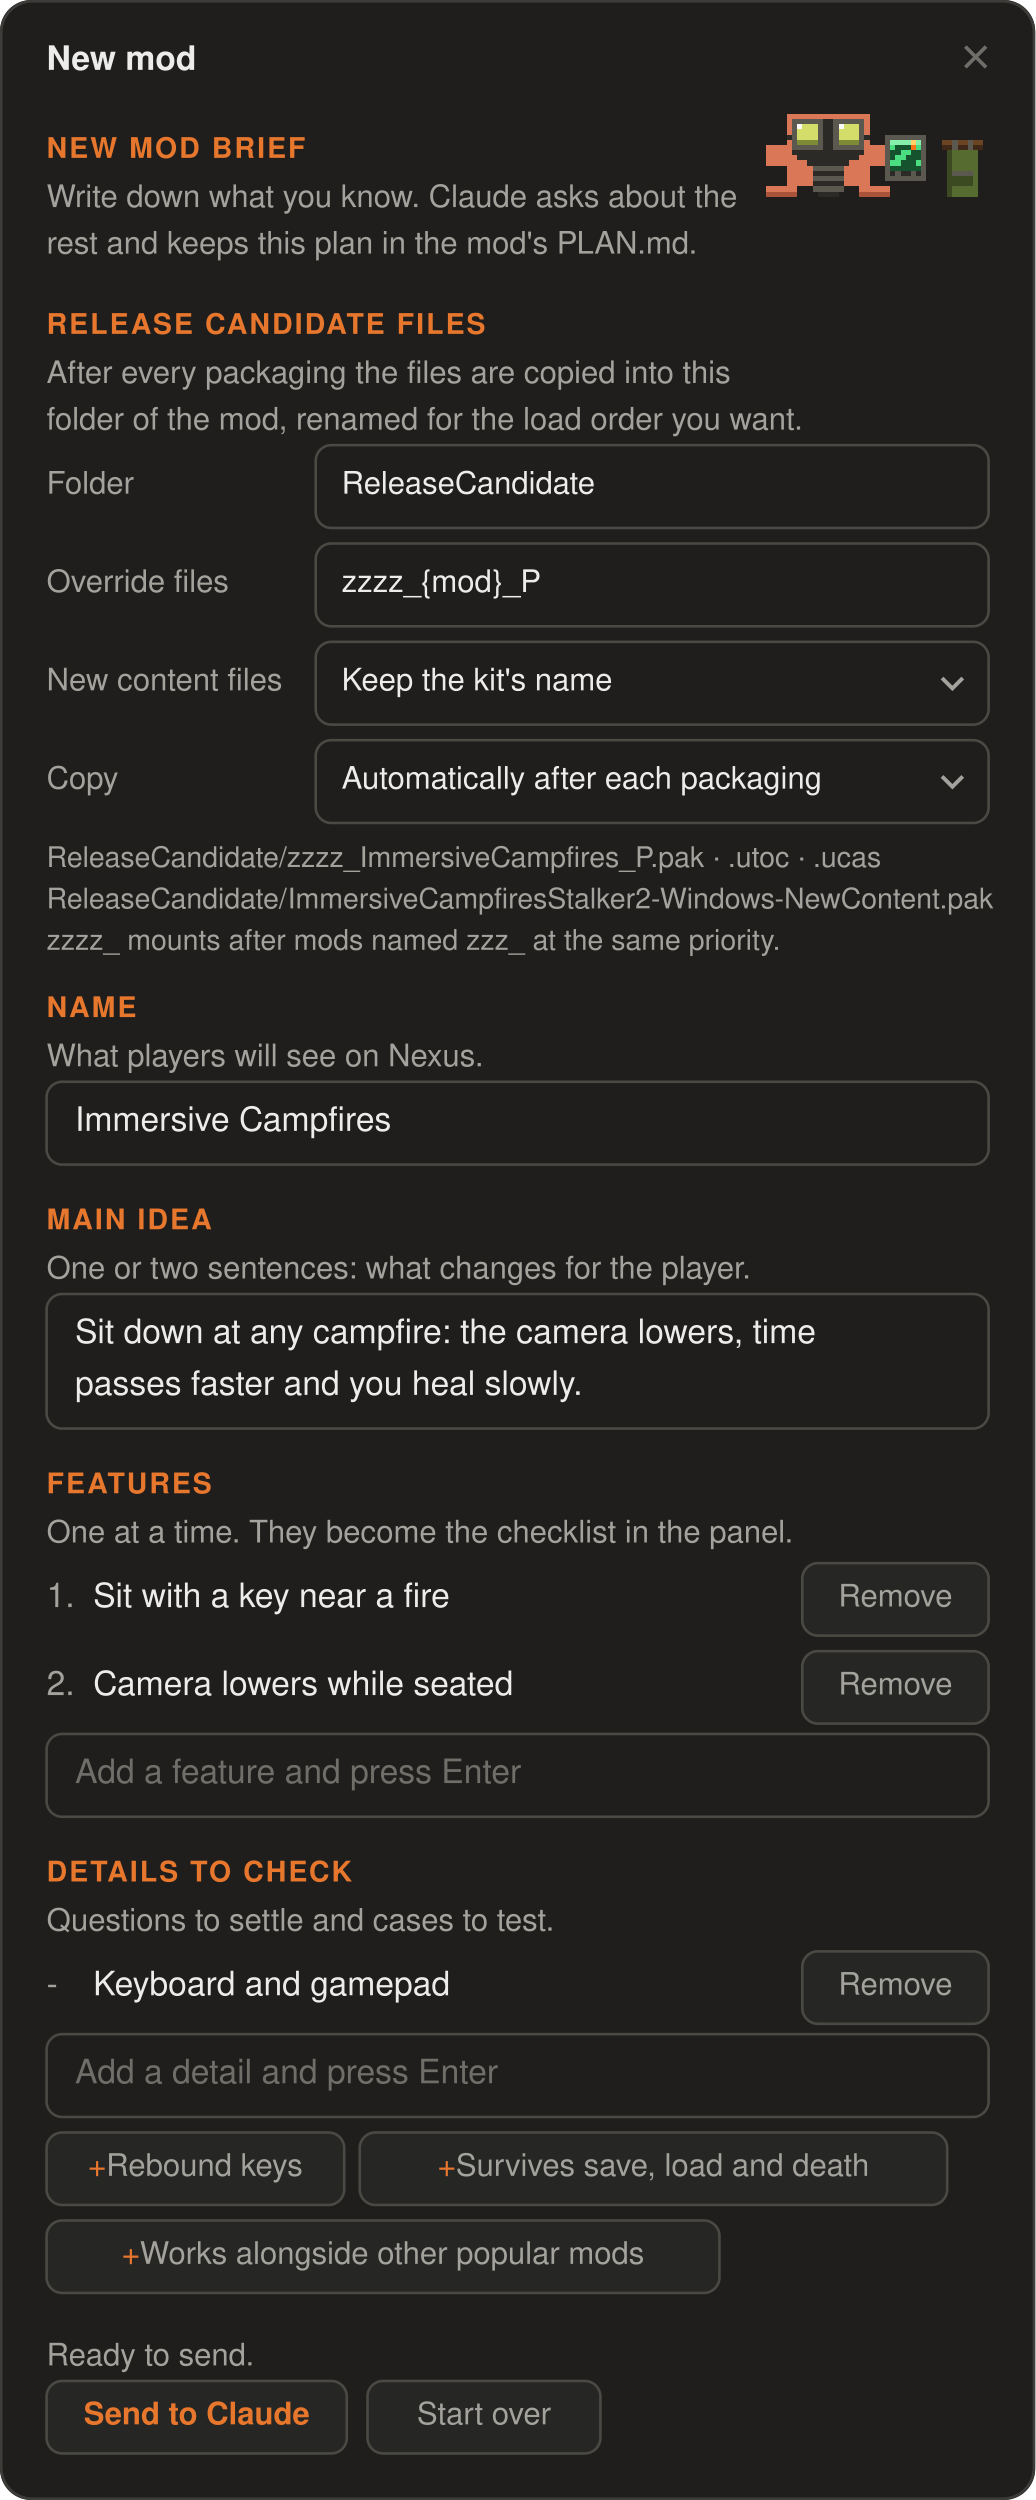
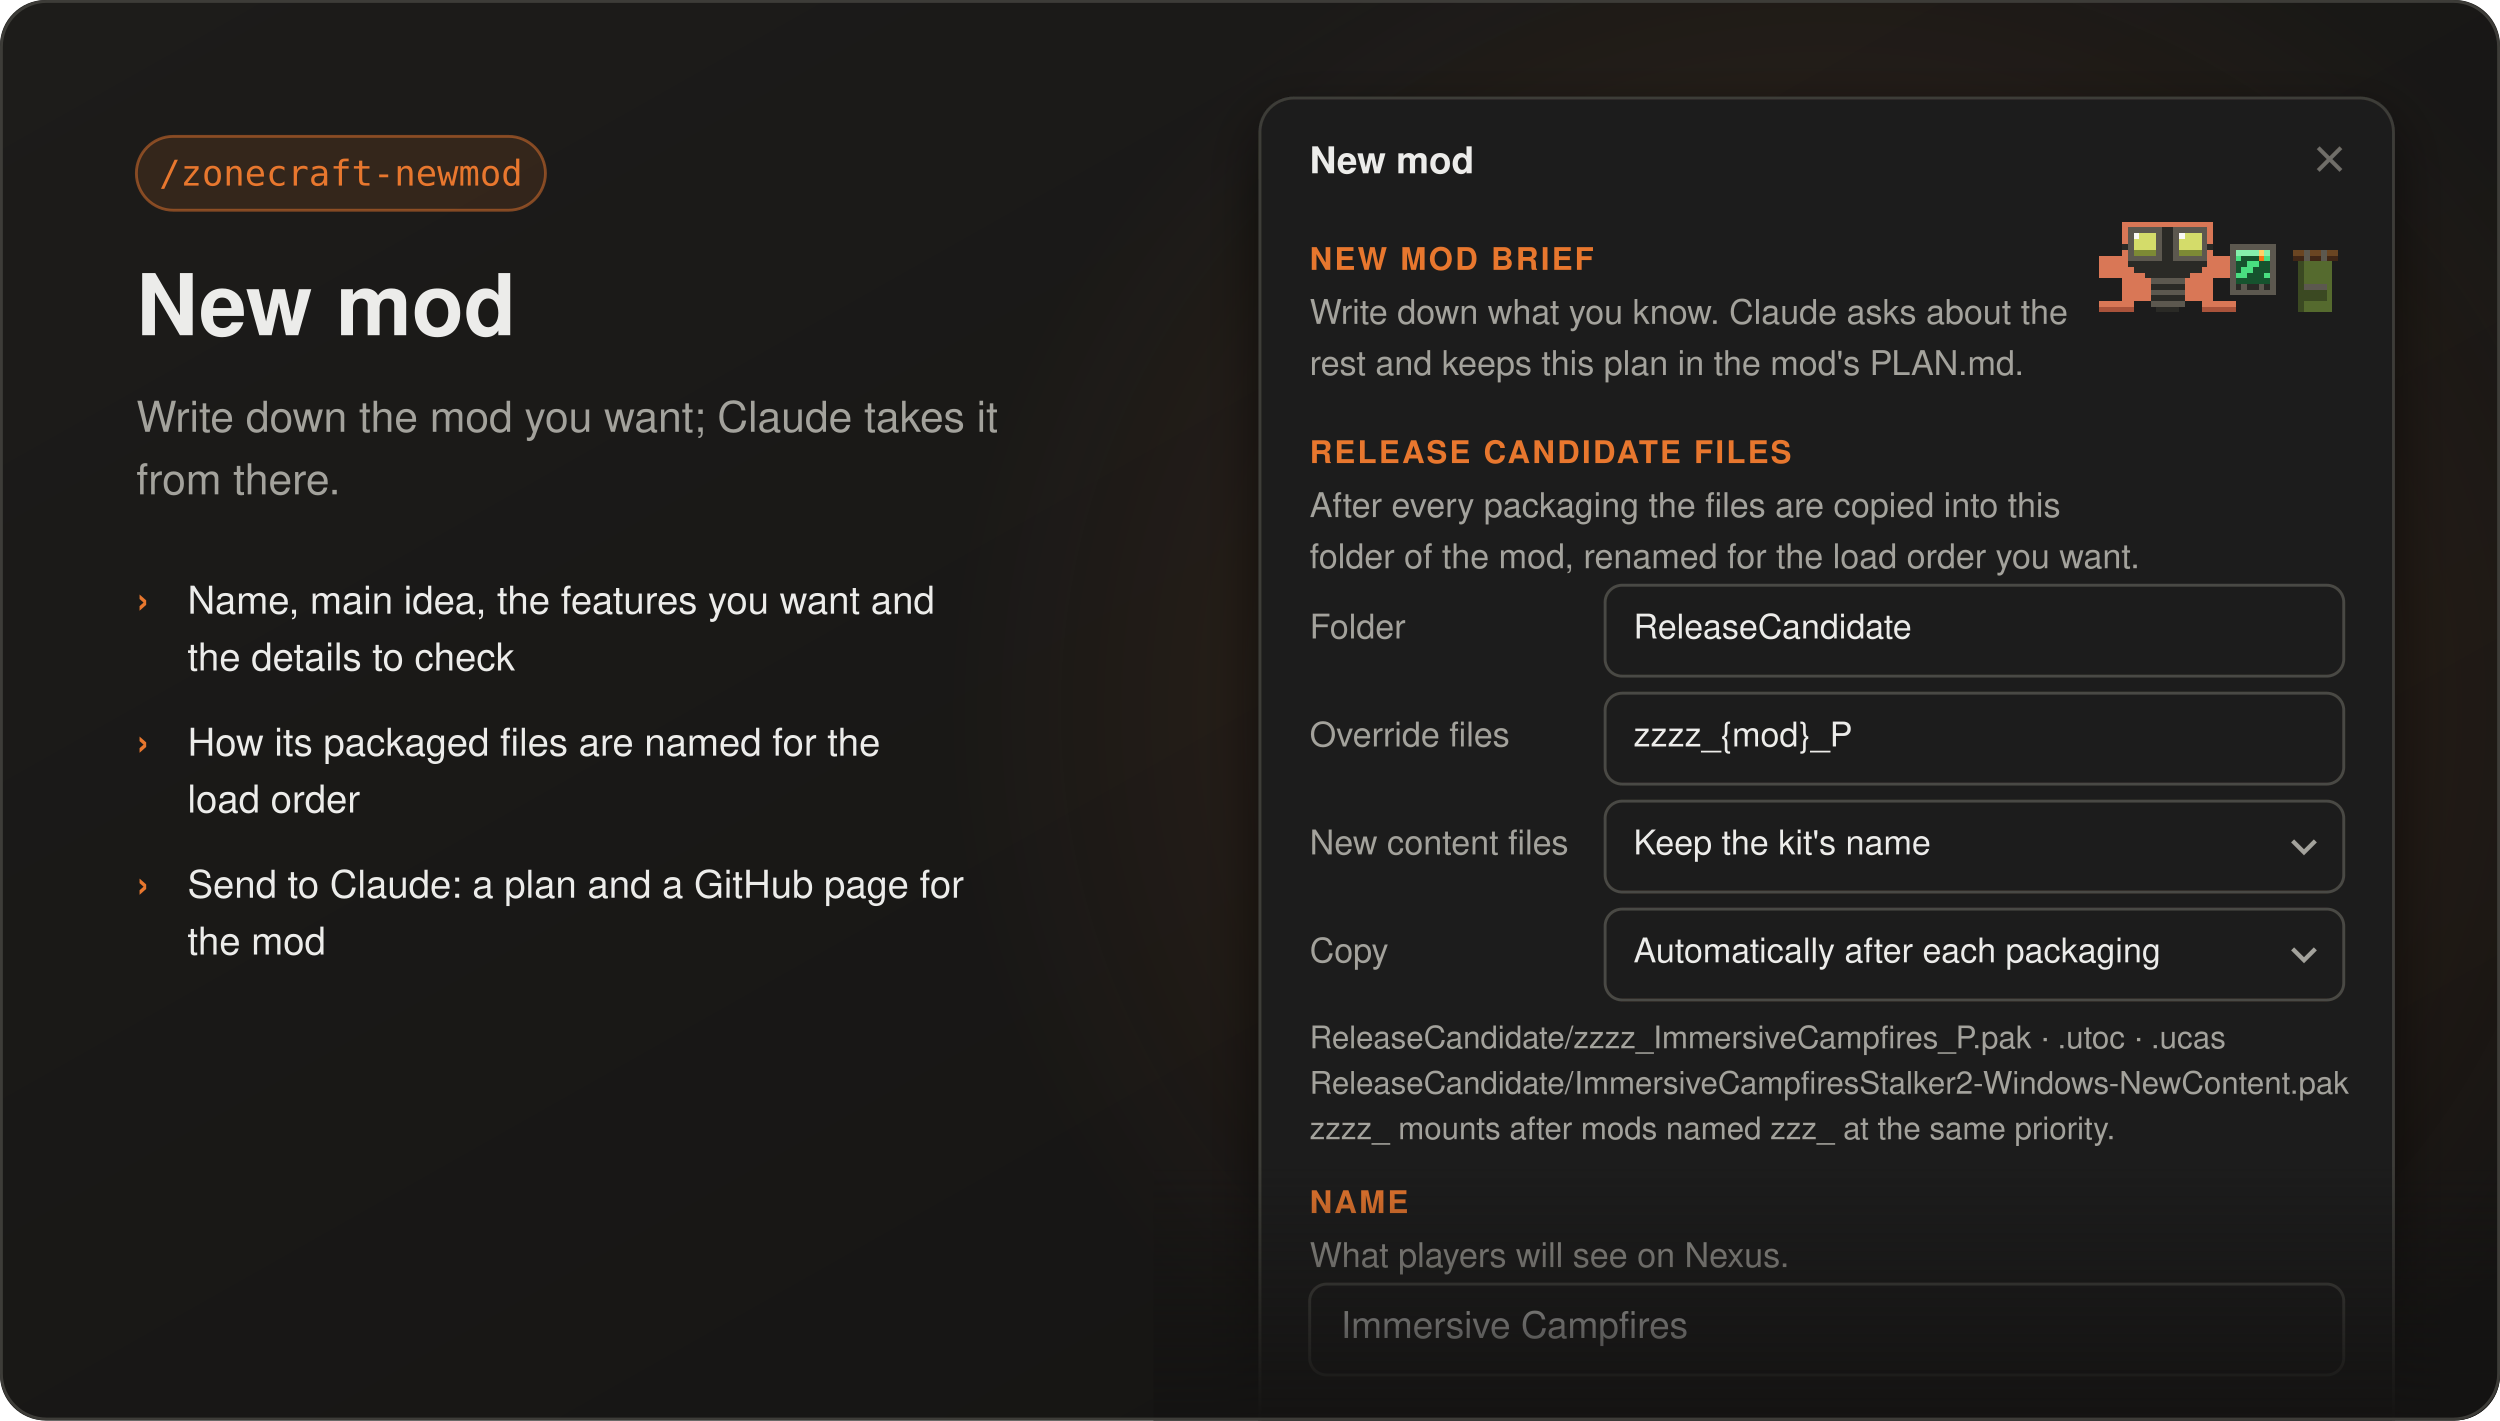
- <svg xmlns="http://www.w3.org/2000/svg" width="400" height="966" viewBox="0 0 400 966" font-family="Segoe UI, -apple-system, BlinkMacSystemFont, Helvetica, Arial, sans-serif" role="img">
-   <rect width="400" height="966" rx="12" fill="#1f1e1d" />
-   <rect x="0.5" y="0.5" width="399" height="965" rx="12" fill="none" stroke="#3d3c38" />
-   <text x="18" y="27" font-size="13" font-weight="600" fill="#ececea">New mod</text>
-   <path d="M373 18 l8 8 M381 18 l-8 8" stroke="#6f6e69" stroke-width="1.4" />
-   <text x="18" y="61" font-size="11" fill="#e8772e" font-weight="600" letter-spacing="0.8">NEW MOD BRIEF</text>
-   <text x="18" y="80" font-size="12" fill="#a3a29c" font-weight="400">Write down what you know. Claude asks about the</text>
-   <text x="18" y="98" font-size="12" fill="#a3a29c" font-weight="400">rest and keeps this plan in the mod's PLAN.md.</text>
-   <text x="18" y="129" font-size="11" fill="#e8772e" font-weight="600" letter-spacing="0.8">RELEASE CANDIDATE FILES</text>
-   <text x="18" y="148" font-size="12" fill="#a3a29c" font-weight="400">After every packaging the files are copied into this</text>
-   <text x="18" y="166" font-size="12" fill="#a3a29c" font-weight="400">folder of the mod, renamed for the load order you want.</text>
-   <text x="18" y="188" font-size="12" fill="#a3a29c" dominant-baseline="central">Folder</text>
-   <rect x="122" y="172" width="260" height="32" rx="6" fill="#1f1e1d" stroke="#4a4944" />
-   <text x="132" y="188" font-size="12" fill="#ececea" dominant-baseline="central">ReleaseCandidate</text>
-   <text x="18" y="226" font-size="12" fill="#a3a29c" dominant-baseline="central">Override files</text>
-   <rect x="122" y="210" width="260" height="32" rx="6" fill="#1f1e1d" stroke="#4a4944" />
-   <text x="132" y="226" font-size="12" fill="#ececea" dominant-baseline="central">zzzz_{mod}_P</text>
-   <text x="18" y="264" font-size="12" fill="#a3a29c" dominant-baseline="central">New content files</text>
-   <rect x="122" y="248" width="260" height="32" rx="6" fill="#1f1e1d" stroke="#4a4944" />
-   <text x="132" y="264" font-size="12" fill="#ececea" dominant-baseline="central">Keep the kit's name</text>
-   <path d="M364 262 l4 4 l4 -4" fill="none" stroke="#a3a29c" stroke-width="1.5" />
-   <text x="18" y="302" font-size="12" fill="#a3a29c" dominant-baseline="central">Copy</text>
-   <rect x="122" y="286" width="260" height="32" rx="6" fill="#1f1e1d" stroke="#4a4944" />
-   <text x="132" y="302" font-size="12" fill="#ececea" dominant-baseline="central">Automatically after each packaging</text>
-   <path d="M364 300 l4 4 l4 -4" fill="none" stroke="#a3a29c" stroke-width="1.5" />
-   <text x="18" y="335" font-size="11" fill="#a3a29c" font-weight="400">ReleaseCandidate/zzzz_ImmersiveCampfires_P.pak · .utoc · .ucas</text>
-   <text x="18" y="351" font-size="11" fill="#a3a29c" font-weight="400">ReleaseCandidate/ImmersiveCampfiresStalker2-Windows-NewContent.pak</text>
-   <text x="18" y="367" font-size="11" fill="#a3a29c" font-weight="400">zzzz_ mounts after mods named zzz_ at the same priority.</text>
-   <text x="18" y="393" font-size="11" fill="#e8772e" font-weight="600" letter-spacing="0.8">NAME</text>
-   <text x="18" y="412" font-size="12" fill="#a3a29c" font-weight="400">What players will see on Nexus.</text>
-   <rect x="18" y="418" width="364" height="32" rx="6" fill="#1f1e1d" stroke="#4a4944" />
-   <text x="29" y="434" font-size="13" fill="#ececea" dominant-baseline="central">Immersive Campfires</text>
-   <text x="18" y="475" font-size="11" fill="#e8772e" font-weight="600" letter-spacing="0.8">MAIN IDEA</text>
-   <text x="18" y="494" font-size="12" fill="#a3a29c" font-weight="400">One or two sentences: what changes for the player.</text>
-   <rect x="18" y="500" width="364" height="52" rx="6" fill="#1f1e1d" stroke="#4a4944" />
-   <text x="29" y="516" font-size="13" fill="#ececea" dominant-baseline="central">Sit down at any campfire: the camera lowers, time</text>
-   <text x="29" y="536" font-size="13" fill="#ececea" dominant-baseline="central">passes faster and you heal slowly.</text>
-   <text x="18" y="577" font-size="11" fill="#e8772e" font-weight="600" letter-spacing="0.8">FEATURES</text>
-   <text x="18" y="596" font-size="12" fill="#a3a29c" font-weight="400">One at a time. They become the checklist in the panel.</text>
-   <text x="18" y="618" font-size="13" fill="#a3a29c" dominant-baseline="central">1.</text>
-   <text x="36" y="618" font-size="13" fill="#ececea" dominant-baseline="central">Sit with a key near a fire</text>
-   <rect x="310" y="604" width="72" height="28" rx="6" fill="#262624" stroke="#4a4944" />
-   <text x="346.0" y="618" font-size="12" fill="#a3a29c" font-weight="400" text-anchor="middle" dominant-baseline="central">Remove</text>
-   <text x="18" y="652" font-size="13" fill="#a3a29c" dominant-baseline="central">2.</text>
-   <text x="36" y="652" font-size="13" fill="#ececea" dominant-baseline="central">Camera lowers while seated</text>
-   <rect x="310" y="638" width="72" height="28" rx="6" fill="#262624" stroke="#4a4944" />
-   <text x="346.0" y="652" font-size="12" fill="#a3a29c" font-weight="400" text-anchor="middle" dominant-baseline="central">Remove</text>
-   <rect x="18" y="670" width="364" height="32" rx="6" fill="#1f1e1d" stroke="#4a4944" />
-   <text x="29" y="686" font-size="13" fill="#6f6e69" dominant-baseline="central">Add a feature and press Enter</text>
-   <text x="18" y="727" font-size="11" fill="#e8772e" font-weight="600" letter-spacing="0.8">DETAILS TO CHECK</text>
-   <text x="18" y="746" font-size="12" fill="#a3a29c" font-weight="400">Questions to settle and cases to test.</text>
-   <text x="18" y="768" font-size="13" fill="#a3a29c" dominant-baseline="central">-</text>
-   <text x="36" y="768" font-size="13" fill="#ececea" dominant-baseline="central">Keyboard and gamepad</text>
-   <rect x="310" y="754" width="72" height="28" rx="6" fill="#262624" stroke="#4a4944" />
-   <text x="346.0" y="768" font-size="12" fill="#a3a29c" font-weight="400" text-anchor="middle" dominant-baseline="central">Remove</text>
-   <rect x="18" y="786" width="364" height="32" rx="6" fill="#1f1e1d" stroke="#4a4944" />
-   <text x="29" y="802" font-size="13" fill="#6f6e69" dominant-baseline="central">Add a detail and press Enter</text>
-   <rect x="18" y="824" width="115" height="28" rx="6" fill="#262624" stroke="#4a4944" />
-   <text x="75.5" y="838" font-size="12" fill="#a3a29c" text-anchor="middle" dominant-baseline="central">
-     <tspan fill="#e8772e">+ </tspan>Rebound keys</text>
-   <rect x="139" y="824" width="227" height="28" rx="6" fill="#262624" stroke="#4a4944" />
-   <text x="252.5" y="838" font-size="12" fill="#a3a29c" text-anchor="middle" dominant-baseline="central">
-     <tspan fill="#e8772e">+ </tspan>Survives save, load and death</text>
-   <rect x="18" y="858" width="260" height="28" rx="6" fill="#262624" stroke="#4a4944" />
-   <text x="148.0" y="872" font-size="12" fill="#a3a29c" text-anchor="middle" dominant-baseline="central">
-     <tspan fill="#e8772e">+ </tspan>Works alongside other popular mods</text>
-   <text x="18" y="914" font-size="12" fill="#a3a29c" font-weight="400">Ready to send.</text>
-   <rect x="18" y="920" width="116" height="28" rx="6" fill="#262624" stroke="#4a4944" />
-   <text x="76.0" y="934" font-size="12" fill="#e8772e" font-weight="600" text-anchor="middle" dominant-baseline="central">Send to Claude</text>
-   <rect x="142" y="920" width="90" height="28" rx="6" fill="#262624" stroke="#4a4944" />
-   <text x="187.0" y="934" font-size="12" fill="#a3a29c" font-weight="400" text-anchor="middle" dominant-baseline="central">Start over</text>
-   <g transform="translate(292 44) scale(2)" shape-rendering="crispEdges">
-     <rect x="6" y="0" width="16" height="1" fill="#d97757" />
-     <rect x="6" y="1" width="1" height="1" fill="#d97757" />
-     <rect x="7" y="1" width="6" height="1" fill="#5b5850" />
-     <rect x="13" y="1" width="2" height="1" fill="#2b2a27" />
-     <rect x="15" y="1" width="6" height="1" fill="#5b5850" />
-     <rect x="21" y="1" width="1" height="1" fill="#d97757" />
-     <rect x="6" y="2" width="1" height="1" fill="#d97757" />
-     <rect x="7" y="2" width="1" height="1" fill="#5b5850" />
-     <rect x="8" y="2" width="1" height="1" fill="#faf9f5" />
-     <rect x="9" y="2" width="3" height="1" fill="#d4dc6a" />
-     <rect x="12" y="2" width="1" height="1" fill="#5b5850" />
-     <rect x="13" y="2" width="2" height="1" fill="#2b2a27" />
-     <rect x="15" y="2" width="1" height="1" fill="#5b5850" />
-     <rect x="16" y="2" width="1" height="1" fill="#faf9f5" />
-     <rect x="17" y="2" width="3" height="1" fill="#d4dc6a" />
-     <rect x="20" y="2" width="1" height="1" fill="#5b5850" />
-     <rect x="21" y="2" width="1" height="1" fill="#d97757" />
-     <rect x="6" y="3" width="1" height="1" fill="#d97757" />
-     <rect x="7" y="3" width="1" height="1" fill="#5b5850" />
-     <rect x="8" y="3" width="4" height="1" fill="#d4dc6a" />
-     <rect x="12" y="3" width="1" height="1" fill="#5b5850" />
-     <rect x="13" y="3" width="2" height="1" fill="#2b2a27" />
-     <rect x="15" y="3" width="1" height="1" fill="#5b5850" />
-     <rect x="16" y="3" width="4" height="1" fill="#d4dc6a" />
-     <rect x="20" y="3" width="1" height="1" fill="#5b5850" />
-     <rect x="21" y="3" width="1" height="1" fill="#d97757" />
-     <rect x="6" y="4" width="1" height="1" fill="#2b2a27" />
-     <rect x="7" y="4" width="1" height="1" fill="#5b5850" />
-     <rect x="8" y="4" width="4" height="1" fill="#d4dc6a" />
-     <rect x="12" y="4" width="1" height="1" fill="#5b5850" />
-     <rect x="13" y="4" width="2" height="1" fill="#2b2a27" />
-     <rect x="15" y="4" width="1" height="1" fill="#5b5850" />
-     <rect x="16" y="4" width="4" height="1" fill="#d4dc6a" />
-     <rect x="20" y="4" width="1" height="1" fill="#5b5850" />
-     <rect x="21" y="4" width="1" height="1" fill="#2b2a27" />
-     <rect x="25" y="4" width="8" height="1" fill="#5b5850" />
-     <rect x="6" y="5" width="1" height="1" fill="#d97757" />
-     <rect x="7" y="5" width="1" height="1" fill="#5b5850" />
-     <rect x="8" y="5" width="4" height="1" fill="#7d8a36" />
-     <rect x="12" y="5" width="1" height="1" fill="#5b5850" />
-     <rect x="13" y="5" width="2" height="1" fill="#2b2a27" />
-     <rect x="15" y="5" width="1" height="1" fill="#5b5850" />
-     <rect x="16" y="5" width="4" height="1" fill="#7d8a36" />
-     <rect x="20" y="5" width="1" height="1" fill="#5b5850" />
-     <rect x="21" y="5" width="1" height="1" fill="#d97757" />
-     <rect x="25" y="5" width="1" height="1" fill="#5b5850" />
-     <rect x="32" y="5" width="1" height="1" fill="#5b5850" />
-     <rect x="36" y="5" width="2" height="1" fill="#6b4423" />
-     <rect x="38" y="5" width="1" height="1" fill="#5b5850" />
-     <rect x="39" y="5" width="2" height="1" fill="#6b4423" />
-     <rect x="41" y="5" width="1" height="1" fill="#5b5850" />
-     <rect x="42" y="5" width="2" height="1" fill="#6b4423" />
-     <rect x="2" y="6" width="5" height="1" fill="#d97757" />
-     <rect x="7" y="6" width="6" height="1" fill="#5b5850" />
-     <rect x="13" y="6" width="2" height="1" fill="#2b2a27" />
-     <rect x="15" y="6" width="6" height="1" fill="#5b5850" />
-     <rect x="21" y="6" width="4" height="1" fill="#d97757" />
-     <rect x="25" y="6" width="1" height="1" fill="#5b5850" />
-     <rect x="26" y="6" width="1" height="1" fill="#4ade80" />
-     <rect x="27" y="6" width="3" height="1" fill="#14532d" />
-     <rect x="31" y="6" width="1" height="1" fill="#4ade80" />
-     <rect x="32" y="6" width="1" height="1" fill="#5b5850" />
-     <rect x="36" y="6" width="2" height="1" fill="#3f2817" />
-     <rect x="38" y="6" width="1" height="1" fill="#5b5850" />
-     <rect x="39" y="6" width="2" height="1" fill="#3f2817" />
-     <rect x="41" y="6" width="1" height="1" fill="#5b5850" />
-     <rect x="42" y="6" width="2" height="1" fill="#3f2817" />
-     <rect x="2" y="7" width="5" height="1" fill="#d97757" />
-     <rect x="7" y="7" width="14" height="1" fill="#2b2a27" />
-     <rect x="21" y="7" width="4" height="1" fill="#d97757" />
-     <rect x="25" y="7" width="1" height="1" fill="#5b5850" />
-     <rect x="32" y="7" width="1" height="1" fill="#5b5850" />
-     <rect x="37" y="7" width="1" height="1" fill="#3b4a20" />
-     <rect x="38" y="7" width="5" height="1" fill="#556b2f" />
-     <rect x="2" y="8" width="6" height="1" fill="#d97757" />
-     <rect x="8" y="8" width="12" height="1" fill="#2b2a27" />
-     <rect x="20" y="8" width="5" height="1" fill="#d97757" />
-     <rect x="25" y="8" width="1" height="1" fill="#5b5850" />
-     <rect x="26" y="8" width="1" height="1" fill="#14532d" />
-     <rect x="27" y="8" width="2" height="1" fill="#4ade80" />
-     <rect x="29" y="8" width="3" height="1" fill="#14532d" />
-     <rect x="32" y="8" width="1" height="1" fill="#5b5850" />
-     <rect x="37" y="8" width="1" height="1" fill="#3b4a20" />
-     <rect x="38" y="8" width="5" height="1" fill="#556b2f" />
-     <rect x="2" y="9" width="8" height="1" fill="#d97757" />
-     <rect x="10" y="9" width="8" height="1" fill="#2b2a27" />
-     <rect x="18" y="9" width="7" height="1" fill="#d97757" />
-     <rect x="25" y="9" width="1" height="1" fill="#5b5850" />
-     <rect x="32" y="9" width="1" height="1" fill="#5b5850" />
-     <rect x="37" y="9" width="1" height="1" fill="#3b4a20" />
-     <rect x="38" y="9" width="5" height="1" fill="#556b2f" />
-     <rect x="6" y="10" width="5" height="1" fill="#d97757" />
-     <rect x="11" y="10" width="6" height="1" fill="#5b5850" />
-     <rect x="17" y="10" width="5" height="1" fill="#d97757" />
-     <rect x="25" y="10" width="1" height="1" fill="#5b5850" />
-     <rect x="26" y="10" width="6" height="1" fill="#14532d" />
-     <rect x="32" y="10" width="1" height="1" fill="#5b5850" />
-     <rect x="37" y="10" width="1" height="1" fill="#3b4a20" />
-     <rect x="38" y="10" width="5" height="1" fill="#556b2f" />
-     <rect x="6" y="11" width="5" height="1" fill="#d97757" />
-     <rect x="11" y="11" width="6" height="1" fill="#2b2a27" />
-     <rect x="17" y="11" width="5" height="1" fill="#d97757" />
-     <rect x="25" y="11" width="1" height="1" fill="#5b5850" />
-     <rect x="26" y="11" width="1" height="1" fill="#2b2a27" />
-     <rect x="27" y="11" width="1" height="1" fill="#5b5850" />
-     <rect x="28" y="11" width="2" height="1" fill="#2b2a27" />
-     <rect x="30" y="11" width="1" height="1" fill="#5b5850" />
-     <rect x="31" y="11" width="1" height="1" fill="#2b2a27" />
-     <rect x="32" y="11" width="1" height="1" fill="#5b5850" />
-     <rect x="37" y="11" width="1" height="1" fill="#3b4a20" />
-     <rect x="38" y="11" width="4" height="1" fill="#5b5850" />
-     <rect x="42" y="11" width="1" height="1" fill="#556b2f" />
-     <rect x="6" y="12" width="5" height="1" fill="#d97757" />
-     <rect x="11" y="12" width="6" height="1" fill="#5b5850" />
-     <rect x="17" y="12" width="5" height="1" fill="#d97757" />
-     <rect x="25" y="12" width="8" height="1" fill="#5b5850" />
-     <rect x="37" y="12" width="5" height="1" fill="#3b4a20" />
-     <rect x="42" y="12" width="1" height="1" fill="#556b2f" />
-     <rect x="6" y="13" width="5" height="1" fill="#d97757" />
-     <rect x="11" y="13" width="6" height="1" fill="#2b2a27" />
-     <rect x="17" y="13" width="5" height="1" fill="#d97757" />
-     <rect x="37" y="13" width="5" height="1" fill="#3b4a20" />
-     <rect x="42" y="13" width="1" height="1" fill="#556b2f" />
-     <rect x="2" y="14" width="6" height="1" fill="#d97757" />
-     <rect x="11" y="14" width="6" height="1" fill="#5b5850" />
-     <rect x="20" y="14" width="6" height="1" fill="#d97757" />
-     <rect x="37" y="14" width="1" height="1" fill="#3b4a20" />
-     <rect x="38" y="14" width="5" height="1" fill="#556b2f" />
-     <rect x="2" y="15" width="6" height="1" fill="#a9533a" />
-     <rect x="12" y="15" width="4" height="1" fill="#2b2a27" />
-     <rect x="20" y="15" width="6" height="1" fill="#a9533a" />
-     <rect x="37" y="15" width="1" height="1" fill="#3b4a20" />
-     <rect x="38" y="15" width="5" height="1" fill="#556b2f" />
-     <g visibility="visible">
-       <animate attributeName="visibility" values="visible;hidden;hidden;hidden" dur="0.64s" calcMode="discrete" repeatCount="indefinite" />
-       <rect x="26" y="5" width="4" height="1" fill="#86efac" />
-       <rect x="30" y="5" width="1" height="1" fill="#ffd166" />
-       <rect x="31" y="5" width="1" height="1" fill="#86efac" />
-       <rect x="30" y="6" width="1" height="1" fill="#f97316" />
-       <rect x="26" y="7" width="2" height="1" fill="#14532d" />
-       <rect x="28" y="7" width="2" height="1" fill="#4ade80" />
-       <rect x="30" y="7" width="2" height="1" fill="#14532d" />
-       <rect x="26" y="9" width="2" height="1" fill="#4ade80" />
-       <rect x="28" y="9" width="3" height="1" fill="#14532d" />
-       <rect x="31" y="9" width="1" height="1" fill="#4ade80" />
+ <svg xmlns="http://www.w3.org/2000/svg" width="880" height="500" viewBox="0 0 880 500" font-family="Segoe UI, -apple-system, BlinkMacSystemFont, Helvetica, Arial, sans-serif" role="img">
+   <defs>
+     <linearGradient id="zc-bg" x1="0" y1="0" x2="1" y2="1">
+       <stop offset="0" stop-color="#1d1c1a" />
+       <stop offset="1" stop-color="#141312" />
+     </linearGradient>
+     <radialGradient id="zc-glow" cx="0.5" cy="0.5" r="0.5">
+       <stop offset="0" stop-color="#e8772e" stop-opacity="0.16" />
+       <stop offset="1" stop-color="#e8772e" stop-opacity="0" />
+     </radialGradient>
+     <linearGradient id="zc-fade" x1="0" y1="0" x2="0" y2="1">
+       <stop offset="0" stop-color="#141312" stop-opacity="0" />
+       <stop offset="1" stop-color="#141312" />
+     </linearGradient>
+     <filter id="zc-shadow" x="-10%" y="-10%" width="120%" height="120%">
+       <feDropShadow dx="0" dy="8" stdDeviation="10" flood-color="#000" flood-opacity="0.55" />
+     </filter>
+     <clipPath id="zc-clip">
+       <rect width="880" height="500" rx="16" />
+     </clipPath>
+   </defs>
+   <g clip-path="url(#zc-clip)">
+     <rect width="880" height="500" fill="url(#zc-bg)" />
+     <rect x="48" y="48" width="144" height="26" rx="13" fill="#e8772e" fill-opacity="0.12" stroke="#e8772e" stroke-opacity="0.5" />
+     <text x="120" y="61" font-size="12.5" fill="#e8772e" font-family="Consolas, Menlo, monospace" text-anchor="middle" dominant-baseline="central">/zonecraft-newmod</text>
+     <text x="48" y="118" font-size="30" font-weight="700" fill="#ececea">New mod</text>
+     <text x="48" y="152" font-size="15" fill="#a3a29c">Write down the mod you want; Claude takes it</text>
+     <text x="48" y="174" font-size="15" fill="#a3a29c">from there.</text>
+     <text x="48" y="216" font-size="14" fill="#e8772e" font-weight="700">›</text>
+     <text x="66" y="216" font-size="13.5" fill="#ececea">Name, main idea, the features you want and</text>
+     <text x="66" y="236" font-size="13.5" fill="#ececea">the details to check</text>
+     <text x="48" y="266" font-size="14" fill="#e8772e" font-weight="700">›</text>
+     <text x="66" y="266" font-size="13.5" fill="#ececea">How its packaged files are named for the</text>
+     <text x="66" y="286" font-size="13.5" fill="#ececea">load order</text>
+     <text x="48" y="316" font-size="14" fill="#e8772e" font-weight="700">›</text>
+     <text x="66" y="316" font-size="13.5" fill="#ececea">Send to Claude: a plan and a GitHub page for</text>
+     <text x="66" y="336" font-size="13.5" fill="#ececea">the mod</text>
+     <ellipse cx="643.0" cy="250.0" rx="310.5" ry="300.0" fill="url(#zc-glow)" />
+     <g transform="translate(443.0 34) scale(1.000)" filter="url(#zc-shadow)">
+       <svg width="400" height="966" viewBox="0 0 400 966" font-family="Segoe UI, -apple-system, BlinkMacSystemFont, Helvetica, Arial, sans-serif" role="img">
+         <rect width="400" height="966" rx="12" fill="#1f1e1d" />
+         <rect x="0.5" y="0.5" width="399" height="965" rx="12" fill="none" stroke="#3d3c38" />
+         <text x="18" y="27" font-size="13" font-weight="600" fill="#ececea">New mod</text>
+         <path d="M373 18 l8 8 M381 18 l-8 8" stroke="#6f6e69" stroke-width="1.4" />
+         <text x="18" y="61" font-size="11" fill="#e8772e" font-weight="600" letter-spacing="0.8">NEW MOD BRIEF</text>
+         <text x="18" y="80" font-size="12" fill="#a3a29c" font-weight="400">Write down what you know. Claude asks about the</text>
+         <text x="18" y="98" font-size="12" fill="#a3a29c" font-weight="400">rest and keeps this plan in the mod's PLAN.md.</text>
+         <text x="18" y="129" font-size="11" fill="#e8772e" font-weight="600" letter-spacing="0.8">RELEASE CANDIDATE FILES</text>
+         <text x="18" y="148" font-size="12" fill="#a3a29c" font-weight="400">After every packaging the files are copied into this</text>
+         <text x="18" y="166" font-size="12" fill="#a3a29c" font-weight="400">folder of the mod, renamed for the load order you want.</text>
+         <text x="18" y="188" font-size="12" fill="#a3a29c" dominant-baseline="central">Folder</text>
+         <rect x="122" y="172" width="260" height="32" rx="6" fill="#1f1e1d" stroke="#4a4944" />
+         <text x="132" y="188" font-size="12" fill="#ececea" dominant-baseline="central">ReleaseCandidate</text>
+         <text x="18" y="226" font-size="12" fill="#a3a29c" dominant-baseline="central">Override files</text>
+         <rect x="122" y="210" width="260" height="32" rx="6" fill="#1f1e1d" stroke="#4a4944" />
+         <text x="132" y="226" font-size="12" fill="#ececea" dominant-baseline="central">zzzz_{mod}_P</text>
+         <text x="18" y="264" font-size="12" fill="#a3a29c" dominant-baseline="central">New content files</text>
+         <rect x="122" y="248" width="260" height="32" rx="6" fill="#1f1e1d" stroke="#4a4944" />
+         <text x="132" y="264" font-size="12" fill="#ececea" dominant-baseline="central">Keep the kit's name</text>
+         <path d="M364 262 l4 4 l4 -4" fill="none" stroke="#a3a29c" stroke-width="1.5" />
+         <text x="18" y="302" font-size="12" fill="#a3a29c" dominant-baseline="central">Copy</text>
+         <rect x="122" y="286" width="260" height="32" rx="6" fill="#1f1e1d" stroke="#4a4944" />
+         <text x="132" y="302" font-size="12" fill="#ececea" dominant-baseline="central">Automatically after each packaging</text>
+         <path d="M364 300 l4 4 l4 -4" fill="none" stroke="#a3a29c" stroke-width="1.5" />
+         <text x="18" y="335" font-size="11" fill="#a3a29c" font-weight="400">ReleaseCandidate/zzzz_ImmersiveCampfires_P.pak · .utoc · .ucas</text>
+         <text x="18" y="351" font-size="11" fill="#a3a29c" font-weight="400">ReleaseCandidate/ImmersiveCampfiresStalker2-Windows-NewContent.pak</text>
+         <text x="18" y="367" font-size="11" fill="#a3a29c" font-weight="400">zzzz_ mounts after mods named zzz_ at the same priority.</text>
+         <text x="18" y="393" font-size="11" fill="#e8772e" font-weight="600" letter-spacing="0.8">NAME</text>
+         <text x="18" y="412" font-size="12" fill="#a3a29c" font-weight="400">What players will see on Nexus.</text>
+         <rect x="18" y="418" width="364" height="32" rx="6" fill="#1f1e1d" stroke="#4a4944" />
+         <text x="29" y="434" font-size="13" fill="#ececea" dominant-baseline="central">Immersive Campfires</text>
+         <text x="18" y="475" font-size="11" fill="#e8772e" font-weight="600" letter-spacing="0.8">MAIN IDEA</text>
+         <text x="18" y="494" font-size="12" fill="#a3a29c" font-weight="400">One or two sentences: what changes for the player.</text>
+         <rect x="18" y="500" width="364" height="52" rx="6" fill="#1f1e1d" stroke="#4a4944" />
+         <text x="29" y="516" font-size="13" fill="#ececea" dominant-baseline="central">Sit down at any campfire: the camera lowers, time</text>
+         <text x="29" y="536" font-size="13" fill="#ececea" dominant-baseline="central">passes faster and you heal slowly.</text>
+         <text x="18" y="577" font-size="11" fill="#e8772e" font-weight="600" letter-spacing="0.8">FEATURES</text>
+         <text x="18" y="596" font-size="12" fill="#a3a29c" font-weight="400">One at a time. They become the checklist in the panel.</text>
+         <text x="18" y="618" font-size="13" fill="#a3a29c" dominant-baseline="central">1.</text>
+         <text x="36" y="618" font-size="13" fill="#ececea" dominant-baseline="central">Sit with a key near a fire</text>
+         <rect x="310" y="604" width="72" height="28" rx="6" fill="#262624" stroke="#4a4944" />
+         <text x="346.0" y="618" font-size="12" fill="#a3a29c" font-weight="400" text-anchor="middle" dominant-baseline="central">Remove</text>
+         <text x="18" y="652" font-size="13" fill="#a3a29c" dominant-baseline="central">2.</text>
+         <text x="36" y="652" font-size="13" fill="#ececea" dominant-baseline="central">Camera lowers while seated</text>
+         <rect x="310" y="638" width="72" height="28" rx="6" fill="#262624" stroke="#4a4944" />
+         <text x="346.0" y="652" font-size="12" fill="#a3a29c" font-weight="400" text-anchor="middle" dominant-baseline="central">Remove</text>
+         <rect x="18" y="670" width="364" height="32" rx="6" fill="#1f1e1d" stroke="#4a4944" />
+         <text x="29" y="686" font-size="13" fill="#6f6e69" dominant-baseline="central">Add a feature and press Enter</text>
+         <text x="18" y="727" font-size="11" fill="#e8772e" font-weight="600" letter-spacing="0.8">DETAILS TO CHECK</text>
+         <text x="18" y="746" font-size="12" fill="#a3a29c" font-weight="400">Questions to settle and cases to test.</text>
+         <text x="18" y="768" font-size="13" fill="#a3a29c" dominant-baseline="central">-</text>
+         <text x="36" y="768" font-size="13" fill="#ececea" dominant-baseline="central">Keyboard and gamepad</text>
+         <rect x="310" y="754" width="72" height="28" rx="6" fill="#262624" stroke="#4a4944" />
+         <text x="346.0" y="768" font-size="12" fill="#a3a29c" font-weight="400" text-anchor="middle" dominant-baseline="central">Remove</text>
+         <rect x="18" y="786" width="364" height="32" rx="6" fill="#1f1e1d" stroke="#4a4944" />
+         <text x="29" y="802" font-size="13" fill="#6f6e69" dominant-baseline="central">Add a detail and press Enter</text>
+         <rect x="18" y="824" width="115" height="28" rx="6" fill="#262624" stroke="#4a4944" />
+         <text x="75.5" y="838" font-size="12" fill="#a3a29c" text-anchor="middle" dominant-baseline="central">
+           <tspan fill="#e8772e">+ </tspan>Rebound keys</text>
+         <rect x="139" y="824" width="227" height="28" rx="6" fill="#262624" stroke="#4a4944" />
+         <text x="252.5" y="838" font-size="12" fill="#a3a29c" text-anchor="middle" dominant-baseline="central">
+           <tspan fill="#e8772e">+ </tspan>Survives save, load and death</text>
+         <rect x="18" y="858" width="260" height="28" rx="6" fill="#262624" stroke="#4a4944" />
+         <text x="148.0" y="872" font-size="12" fill="#a3a29c" text-anchor="middle" dominant-baseline="central">
+           <tspan fill="#e8772e">+ </tspan>Works alongside other popular mods</text>
+         <text x="18" y="914" font-size="12" fill="#a3a29c" font-weight="400">Ready to send.</text>
+         <rect x="18" y="920" width="116" height="28" rx="6" fill="#262624" stroke="#4a4944" />
+         <text x="76.0" y="934" font-size="12" fill="#e8772e" font-weight="600" text-anchor="middle" dominant-baseline="central">Send to Claude</text>
+         <rect x="142" y="920" width="90" height="28" rx="6" fill="#262624" stroke="#4a4944" />
+         <text x="187.0" y="934" font-size="12" fill="#a3a29c" font-weight="400" text-anchor="middle" dominant-baseline="central">Start over</text>
+         <g transform="translate(292 44) scale(2)" shape-rendering="crispEdges">
+           <rect x="6" y="0" width="16" height="1" fill="#d97757" />
+           <rect x="6" y="1" width="1" height="1" fill="#d97757" />
+           <rect x="7" y="1" width="6" height="1" fill="#5b5850" />
+           <rect x="13" y="1" width="2" height="1" fill="#2b2a27" />
+           <rect x="15" y="1" width="6" height="1" fill="#5b5850" />
+           <rect x="21" y="1" width="1" height="1" fill="#d97757" />
+           <rect x="6" y="2" width="1" height="1" fill="#d97757" />
+           <rect x="7" y="2" width="1" height="1" fill="#5b5850" />
+           <rect x="8" y="2" width="1" height="1" fill="#faf9f5" />
+           <rect x="9" y="2" width="3" height="1" fill="#d4dc6a" />
+           <rect x="12" y="2" width="1" height="1" fill="#5b5850" />
+           <rect x="13" y="2" width="2" height="1" fill="#2b2a27" />
+           <rect x="15" y="2" width="1" height="1" fill="#5b5850" />
+           <rect x="16" y="2" width="1" height="1" fill="#faf9f5" />
+           <rect x="17" y="2" width="3" height="1" fill="#d4dc6a" />
+           <rect x="20" y="2" width="1" height="1" fill="#5b5850" />
+           <rect x="21" y="2" width="1" height="1" fill="#d97757" />
+           <rect x="6" y="3" width="1" height="1" fill="#d97757" />
+           <rect x="7" y="3" width="1" height="1" fill="#5b5850" />
+           <rect x="8" y="3" width="4" height="1" fill="#d4dc6a" />
+           <rect x="12" y="3" width="1" height="1" fill="#5b5850" />
+           <rect x="13" y="3" width="2" height="1" fill="#2b2a27" />
+           <rect x="15" y="3" width="1" height="1" fill="#5b5850" />
+           <rect x="16" y="3" width="4" height="1" fill="#d4dc6a" />
+           <rect x="20" y="3" width="1" height="1" fill="#5b5850" />
+           <rect x="21" y="3" width="1" height="1" fill="#d97757" />
+           <rect x="6" y="4" width="1" height="1" fill="#2b2a27" />
+           <rect x="7" y="4" width="1" height="1" fill="#5b5850" />
+           <rect x="8" y="4" width="4" height="1" fill="#d4dc6a" />
+           <rect x="12" y="4" width="1" height="1" fill="#5b5850" />
+           <rect x="13" y="4" width="2" height="1" fill="#2b2a27" />
+           <rect x="15" y="4" width="1" height="1" fill="#5b5850" />
+           <rect x="16" y="4" width="4" height="1" fill="#d4dc6a" />
+           <rect x="20" y="4" width="1" height="1" fill="#5b5850" />
+           <rect x="21" y="4" width="1" height="1" fill="#2b2a27" />
+           <rect x="25" y="4" width="8" height="1" fill="#5b5850" />
+           <rect x="6" y="5" width="1" height="1" fill="#d97757" />
+           <rect x="7" y="5" width="1" height="1" fill="#5b5850" />
+           <rect x="8" y="5" width="4" height="1" fill="#7d8a36" />
+           <rect x="12" y="5" width="1" height="1" fill="#5b5850" />
+           <rect x="13" y="5" width="2" height="1" fill="#2b2a27" />
+           <rect x="15" y="5" width="1" height="1" fill="#5b5850" />
+           <rect x="16" y="5" width="4" height="1" fill="#7d8a36" />
+           <rect x="20" y="5" width="1" height="1" fill="#5b5850" />
+           <rect x="21" y="5" width="1" height="1" fill="#d97757" />
+           <rect x="25" y="5" width="1" height="1" fill="#5b5850" />
+           <rect x="32" y="5" width="1" height="1" fill="#5b5850" />
+           <rect x="36" y="5" width="2" height="1" fill="#6b4423" />
+           <rect x="38" y="5" width="1" height="1" fill="#5b5850" />
+           <rect x="39" y="5" width="2" height="1" fill="#6b4423" />
+           <rect x="41" y="5" width="1" height="1" fill="#5b5850" />
+           <rect x="42" y="5" width="2" height="1" fill="#6b4423" />
+           <rect x="2" y="6" width="5" height="1" fill="#d97757" />
+           <rect x="7" y="6" width="6" height="1" fill="#5b5850" />
+           <rect x="13" y="6" width="2" height="1" fill="#2b2a27" />
+           <rect x="15" y="6" width="6" height="1" fill="#5b5850" />
+           <rect x="21" y="6" width="4" height="1" fill="#d97757" />
+           <rect x="25" y="6" width="1" height="1" fill="#5b5850" />
+           <rect x="26" y="6" width="1" height="1" fill="#4ade80" />
+           <rect x="27" y="6" width="3" height="1" fill="#14532d" />
+           <rect x="31" y="6" width="1" height="1" fill="#4ade80" />
+           <rect x="32" y="6" width="1" height="1" fill="#5b5850" />
+           <rect x="36" y="6" width="2" height="1" fill="#3f2817" />
+           <rect x="38" y="6" width="1" height="1" fill="#5b5850" />
+           <rect x="39" y="6" width="2" height="1" fill="#3f2817" />
+           <rect x="41" y="6" width="1" height="1" fill="#5b5850" />
+           <rect x="42" y="6" width="2" height="1" fill="#3f2817" />
+           <rect x="2" y="7" width="5" height="1" fill="#d97757" />
+           <rect x="7" y="7" width="14" height="1" fill="#2b2a27" />
+           <rect x="21" y="7" width="4" height="1" fill="#d97757" />
+           <rect x="25" y="7" width="1" height="1" fill="#5b5850" />
+           <rect x="32" y="7" width="1" height="1" fill="#5b5850" />
+           <rect x="37" y="7" width="1" height="1" fill="#3b4a20" />
+           <rect x="38" y="7" width="5" height="1" fill="#556b2f" />
+           <rect x="2" y="8" width="6" height="1" fill="#d97757" />
+           <rect x="8" y="8" width="12" height="1" fill="#2b2a27" />
+           <rect x="20" y="8" width="5" height="1" fill="#d97757" />
+           <rect x="25" y="8" width="1" height="1" fill="#5b5850" />
+           <rect x="26" y="8" width="1" height="1" fill="#14532d" />
+           <rect x="27" y="8" width="2" height="1" fill="#4ade80" />
+           <rect x="29" y="8" width="3" height="1" fill="#14532d" />
+           <rect x="32" y="8" width="1" height="1" fill="#5b5850" />
+           <rect x="37" y="8" width="1" height="1" fill="#3b4a20" />
+           <rect x="38" y="8" width="5" height="1" fill="#556b2f" />
+           <rect x="2" y="9" width="8" height="1" fill="#d97757" />
+           <rect x="10" y="9" width="8" height="1" fill="#2b2a27" />
+           <rect x="18" y="9" width="7" height="1" fill="#d97757" />
+           <rect x="25" y="9" width="1" height="1" fill="#5b5850" />
+           <rect x="32" y="9" width="1" height="1" fill="#5b5850" />
+           <rect x="37" y="9" width="1" height="1" fill="#3b4a20" />
+           <rect x="38" y="9" width="5" height="1" fill="#556b2f" />
+           <rect x="6" y="10" width="5" height="1" fill="#d97757" />
+           <rect x="11" y="10" width="6" height="1" fill="#5b5850" />
+           <rect x="17" y="10" width="5" height="1" fill="#d97757" />
+           <rect x="25" y="10" width="1" height="1" fill="#5b5850" />
+           <rect x="26" y="10" width="6" height="1" fill="#14532d" />
+           <rect x="32" y="10" width="1" height="1" fill="#5b5850" />
+           <rect x="37" y="10" width="1" height="1" fill="#3b4a20" />
+           <rect x="38" y="10" width="5" height="1" fill="#556b2f" />
+           <rect x="6" y="11" width="5" height="1" fill="#d97757" />
+           <rect x="11" y="11" width="6" height="1" fill="#2b2a27" />
+           <rect x="17" y="11" width="5" height="1" fill="#d97757" />
+           <rect x="25" y="11" width="1" height="1" fill="#5b5850" />
+           <rect x="26" y="11" width="1" height="1" fill="#2b2a27" />
+           <rect x="27" y="11" width="1" height="1" fill="#5b5850" />
+           <rect x="28" y="11" width="2" height="1" fill="#2b2a27" />
+           <rect x="30" y="11" width="1" height="1" fill="#5b5850" />
+           <rect x="31" y="11" width="1" height="1" fill="#2b2a27" />
+           <rect x="32" y="11" width="1" height="1" fill="#5b5850" />
+           <rect x="37" y="11" width="1" height="1" fill="#3b4a20" />
+           <rect x="38" y="11" width="4" height="1" fill="#5b5850" />
+           <rect x="42" y="11" width="1" height="1" fill="#556b2f" />
+           <rect x="6" y="12" width="5" height="1" fill="#d97757" />
+           <rect x="11" y="12" width="6" height="1" fill="#5b5850" />
+           <rect x="17" y="12" width="5" height="1" fill="#d97757" />
+           <rect x="25" y="12" width="8" height="1" fill="#5b5850" />
+           <rect x="37" y="12" width="5" height="1" fill="#3b4a20" />
+           <rect x="42" y="12" width="1" height="1" fill="#556b2f" />
+           <rect x="6" y="13" width="5" height="1" fill="#d97757" />
+           <rect x="11" y="13" width="6" height="1" fill="#2b2a27" />
+           <rect x="17" y="13" width="5" height="1" fill="#d97757" />
+           <rect x="37" y="13" width="5" height="1" fill="#3b4a20" />
+           <rect x="42" y="13" width="1" height="1" fill="#556b2f" />
+           <rect x="2" y="14" width="6" height="1" fill="#d97757" />
+           <rect x="11" y="14" width="6" height="1" fill="#5b5850" />
+           <rect x="20" y="14" width="6" height="1" fill="#d97757" />
+           <rect x="37" y="14" width="1" height="1" fill="#3b4a20" />
+           <rect x="38" y="14" width="5" height="1" fill="#556b2f" />
+           <rect x="2" y="15" width="6" height="1" fill="#a9533a" />
+           <rect x="12" y="15" width="4" height="1" fill="#2b2a27" />
+           <rect x="20" y="15" width="6" height="1" fill="#a9533a" />
+           <rect x="37" y="15" width="1" height="1" fill="#3b4a20" />
+           <rect x="38" y="15" width="5" height="1" fill="#556b2f" />
+           <g visibility="visible">
+             <animate attributeName="visibility" values="visible;hidden;hidden;hidden" dur="0.64s" calcMode="discrete" repeatCount="indefinite" />
+             <rect x="26" y="5" width="4" height="1" fill="#86efac" />
+             <rect x="30" y="5" width="1" height="1" fill="#ffd166" />
+             <rect x="31" y="5" width="1" height="1" fill="#86efac" />
+             <rect x="30" y="6" width="1" height="1" fill="#f97316" />
+             <rect x="26" y="7" width="2" height="1" fill="#14532d" />
+             <rect x="28" y="7" width="2" height="1" fill="#4ade80" />
+             <rect x="30" y="7" width="2" height="1" fill="#14532d" />
+             <rect x="26" y="9" width="2" height="1" fill="#4ade80" />
+             <rect x="28" y="9" width="3" height="1" fill="#14532d" />
+             <rect x="31" y="9" width="1" height="1" fill="#4ade80" />
+           </g>
+           <g visibility="hidden">
+             <animate attributeName="visibility" values="hidden;visible;hidden;hidden" dur="0.64s" calcMode="discrete" repeatCount="indefinite" />
+             <rect x="26" y="5" width="4" height="1" fill="#14532d" />
+             <rect x="30" y="5" width="1" height="1" fill="#ffd166" />
+             <rect x="31" y="5" width="1" height="1" fill="#14532d" />
+             <rect x="30" y="6" width="1" height="1" fill="#f97316" />
+             <rect x="26" y="7" width="6" height="1" fill="#86efac" />
+             <rect x="26" y="9" width="2" height="1" fill="#4ade80" />
+             <rect x="28" y="9" width="3" height="1" fill="#14532d" />
+             <rect x="31" y="9" width="1" height="1" fill="#4ade80" />
+           </g>
+           <g visibility="hidden">
+             <animate attributeName="visibility" values="hidden;hidden;visible;hidden" dur="0.64s" calcMode="discrete" repeatCount="indefinite" />
+             <rect x="26" y="5" width="6" height="1" fill="#14532d" />
+             <rect x="30" y="6" width="1" height="1" fill="#4ade80" />
+             <rect x="26" y="7" width="2" height="1" fill="#14532d" />
+             <rect x="28" y="7" width="2" height="1" fill="#4ade80" />
+             <rect x="30" y="7" width="2" height="1" fill="#14532d" />
+             <rect x="26" y="9" width="6" height="1" fill="#86efac" />
+           </g>
+           <g visibility="hidden">
+             <animate attributeName="visibility" values="hidden;hidden;hidden;visible" dur="0.64s" calcMode="discrete" repeatCount="indefinite" />
+             <rect x="26" y="5" width="6" height="1" fill="#86efac" />
+             <rect x="30" y="6" width="1" height="1" fill="#4ade80" />
+             <rect x="26" y="7" width="2" height="1" fill="#14532d" />
+             <rect x="28" y="7" width="2" height="1" fill="#4ade80" />
+             <rect x="30" y="7" width="2" height="1" fill="#14532d" />
+             <rect x="26" y="9" width="2" height="1" fill="#4ade80" />
+             <rect x="28" y="9" width="3" height="1" fill="#14532d" />
+             <rect x="31" y="9" width="1" height="1" fill="#4ade80" />
+           </g>
+         </g>
+       </svg>
    </g>
-     <g visibility="hidden">
-       <animate attributeName="visibility" values="hidden;visible;hidden;hidden" dur="0.64s" calcMode="discrete" repeatCount="indefinite" />
-       <rect x="26" y="5" width="4" height="1" fill="#14532d" />
-       <rect x="30" y="5" width="1" height="1" fill="#ffd166" />
-       <rect x="31" y="5" width="1" height="1" fill="#14532d" />
-       <rect x="30" y="6" width="1" height="1" fill="#f97316" />
-       <rect x="26" y="7" width="6" height="1" fill="#86efac" />
-       <rect x="26" y="9" width="2" height="1" fill="#4ade80" />
-       <rect x="28" y="9" width="3" height="1" fill="#14532d" />
-       <rect x="31" y="9" width="1" height="1" fill="#4ade80" />
-     </g>
-     <g visibility="hidden">
-       <animate attributeName="visibility" values="hidden;hidden;visible;hidden" dur="0.64s" calcMode="discrete" repeatCount="indefinite" />
-       <rect x="26" y="5" width="6" height="1" fill="#14532d" />
-       <rect x="30" y="6" width="1" height="1" fill="#4ade80" />
-       <rect x="26" y="7" width="2" height="1" fill="#14532d" />
-       <rect x="28" y="7" width="2" height="1" fill="#4ade80" />
-       <rect x="30" y="7" width="2" height="1" fill="#14532d" />
-       <rect x="26" y="9" width="6" height="1" fill="#86efac" />
-     </g>
-     <g visibility="hidden">
-       <animate attributeName="visibility" values="hidden;hidden;hidden;visible" dur="0.64s" calcMode="discrete" repeatCount="indefinite" />
-       <rect x="26" y="5" width="6" height="1" fill="#86efac" />
-       <rect x="30" y="6" width="1" height="1" fill="#4ade80" />
-       <rect x="26" y="7" width="2" height="1" fill="#14532d" />
-       <rect x="28" y="7" width="2" height="1" fill="#4ade80" />
-       <rect x="30" y="7" width="2" height="1" fill="#14532d" />
-       <rect x="26" y="9" width="2" height="1" fill="#4ade80" />
-       <rect x="28" y="9" width="3" height="1" fill="#14532d" />
-       <rect x="31" y="9" width="1" height="1" fill="#4ade80" />
-     </g>
+     <rect x="406" y="410" width="474" height="90" fill="url(#zc-fade)" />
  </g>
+   <rect x="0.5" y="0.5" width="879" height="499" rx="16" fill="none" stroke="#3d3c38" />
</svg>
